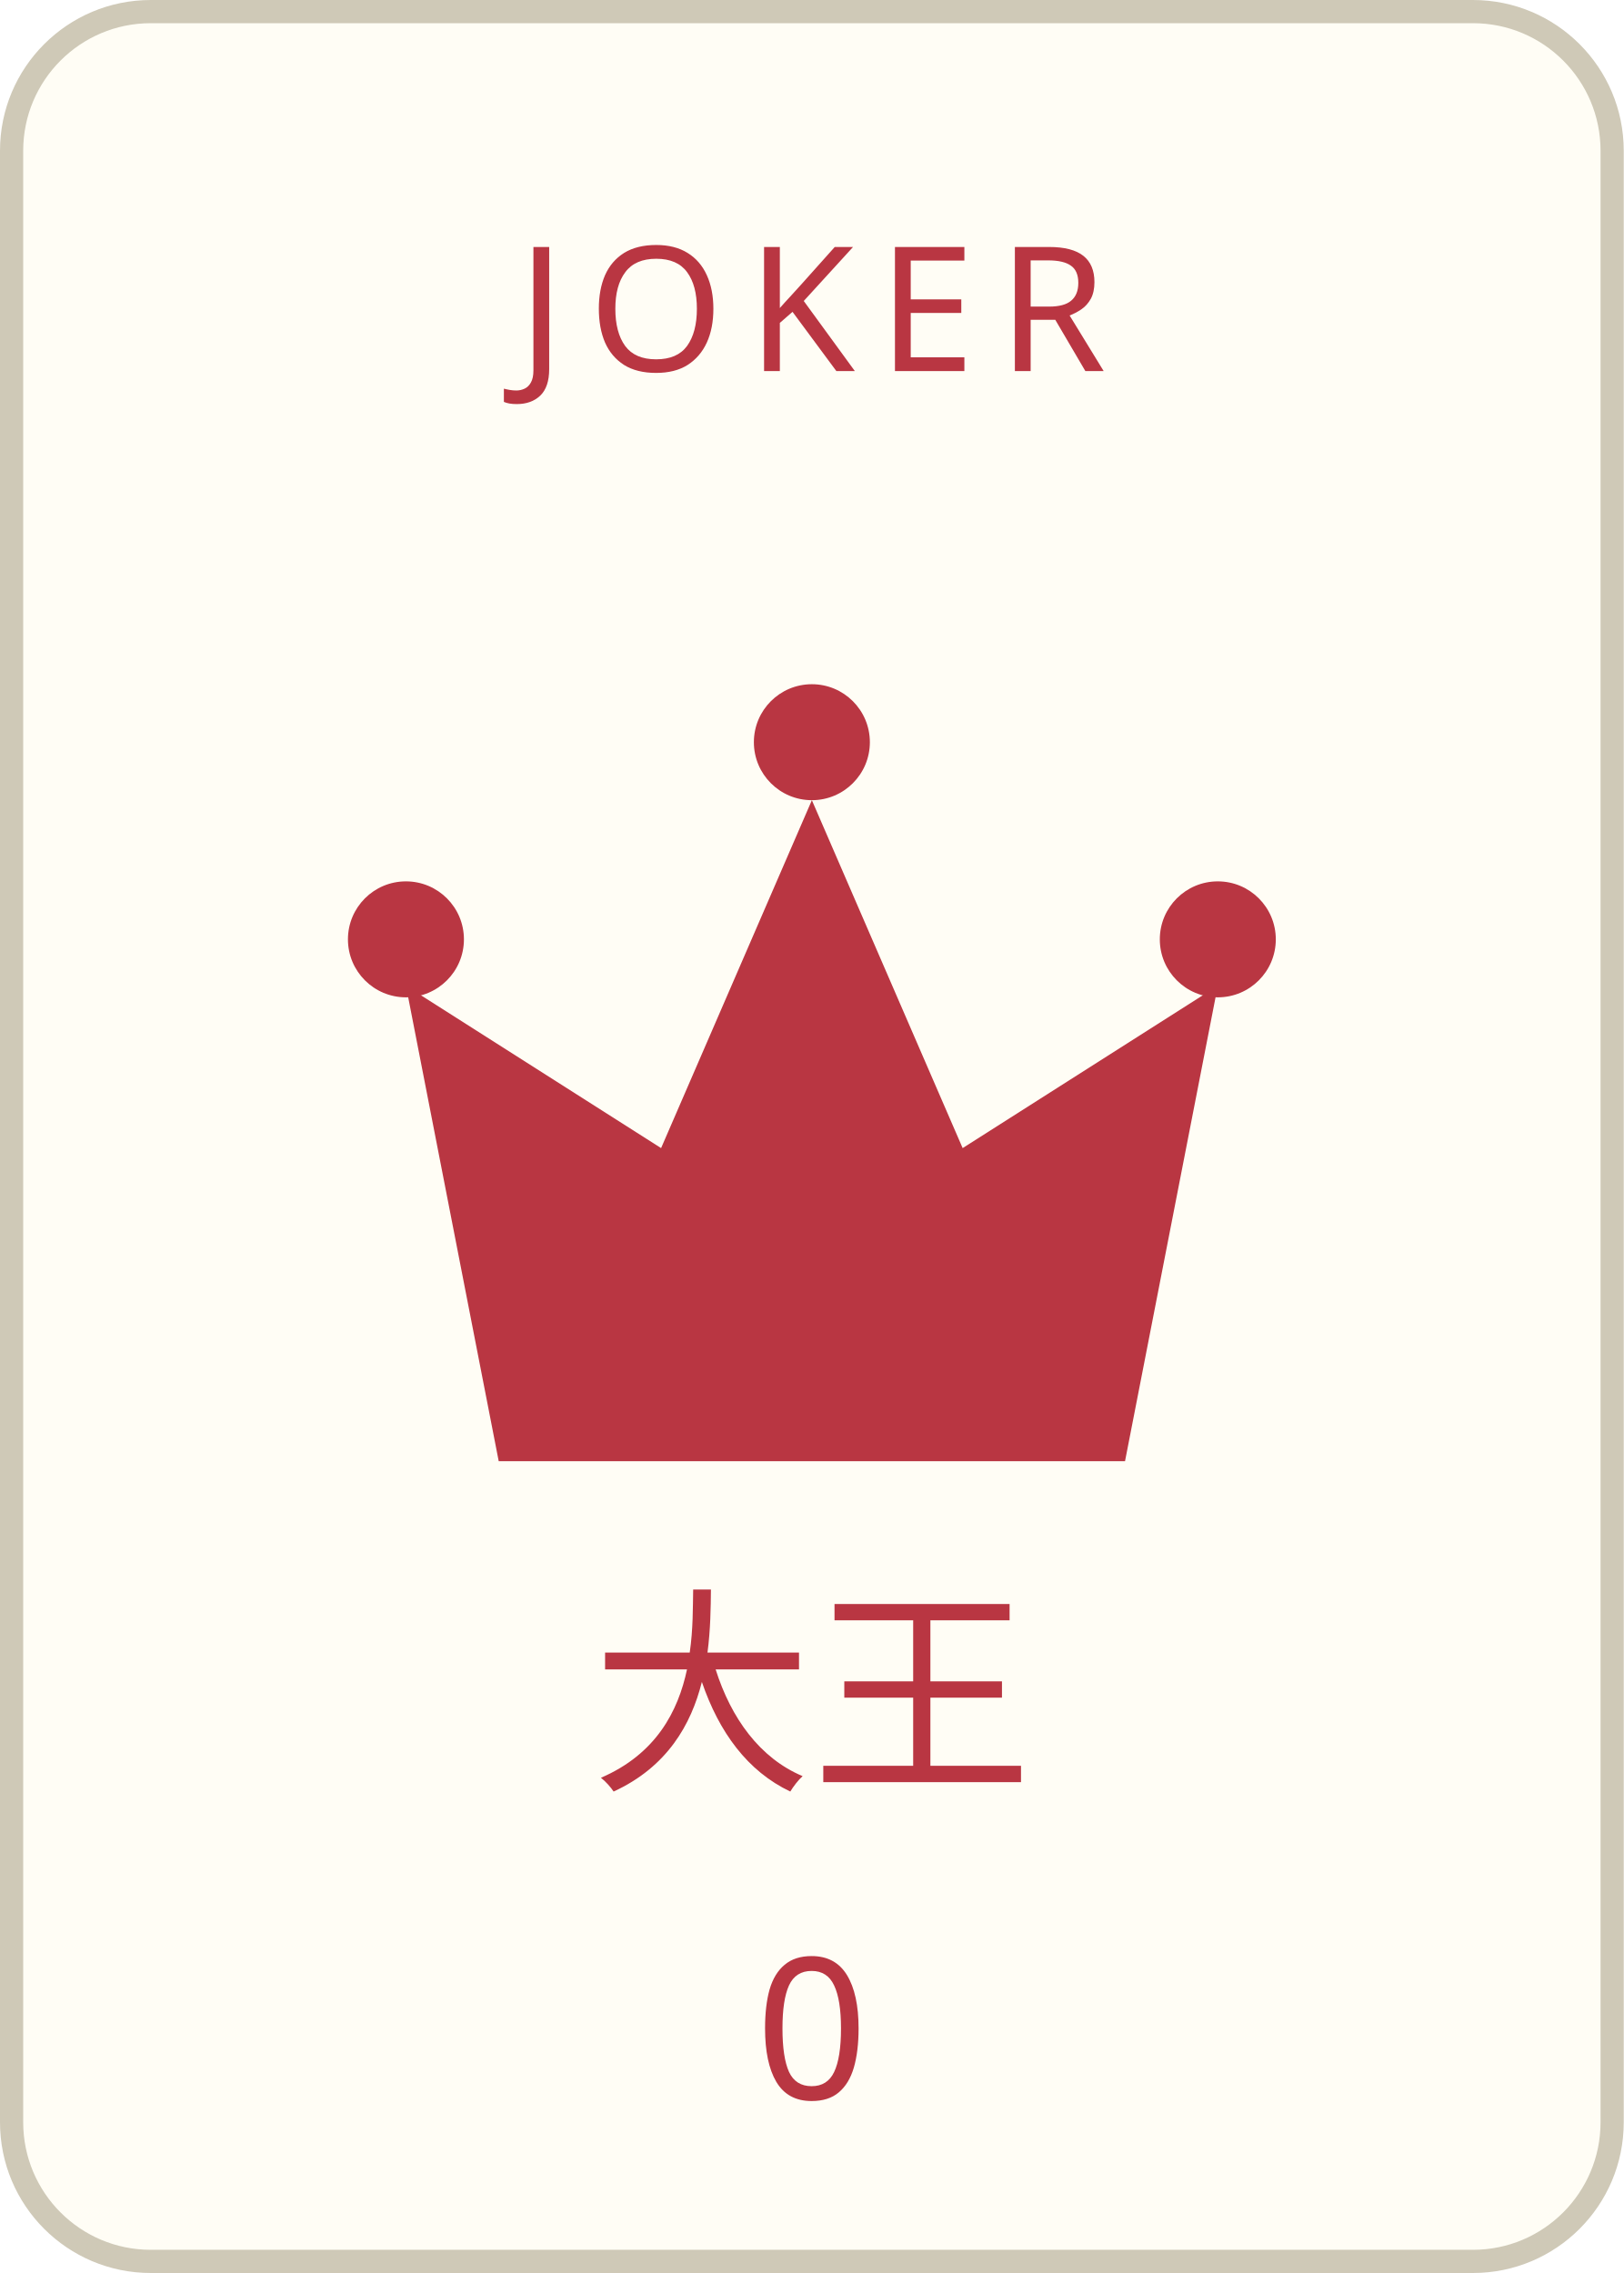
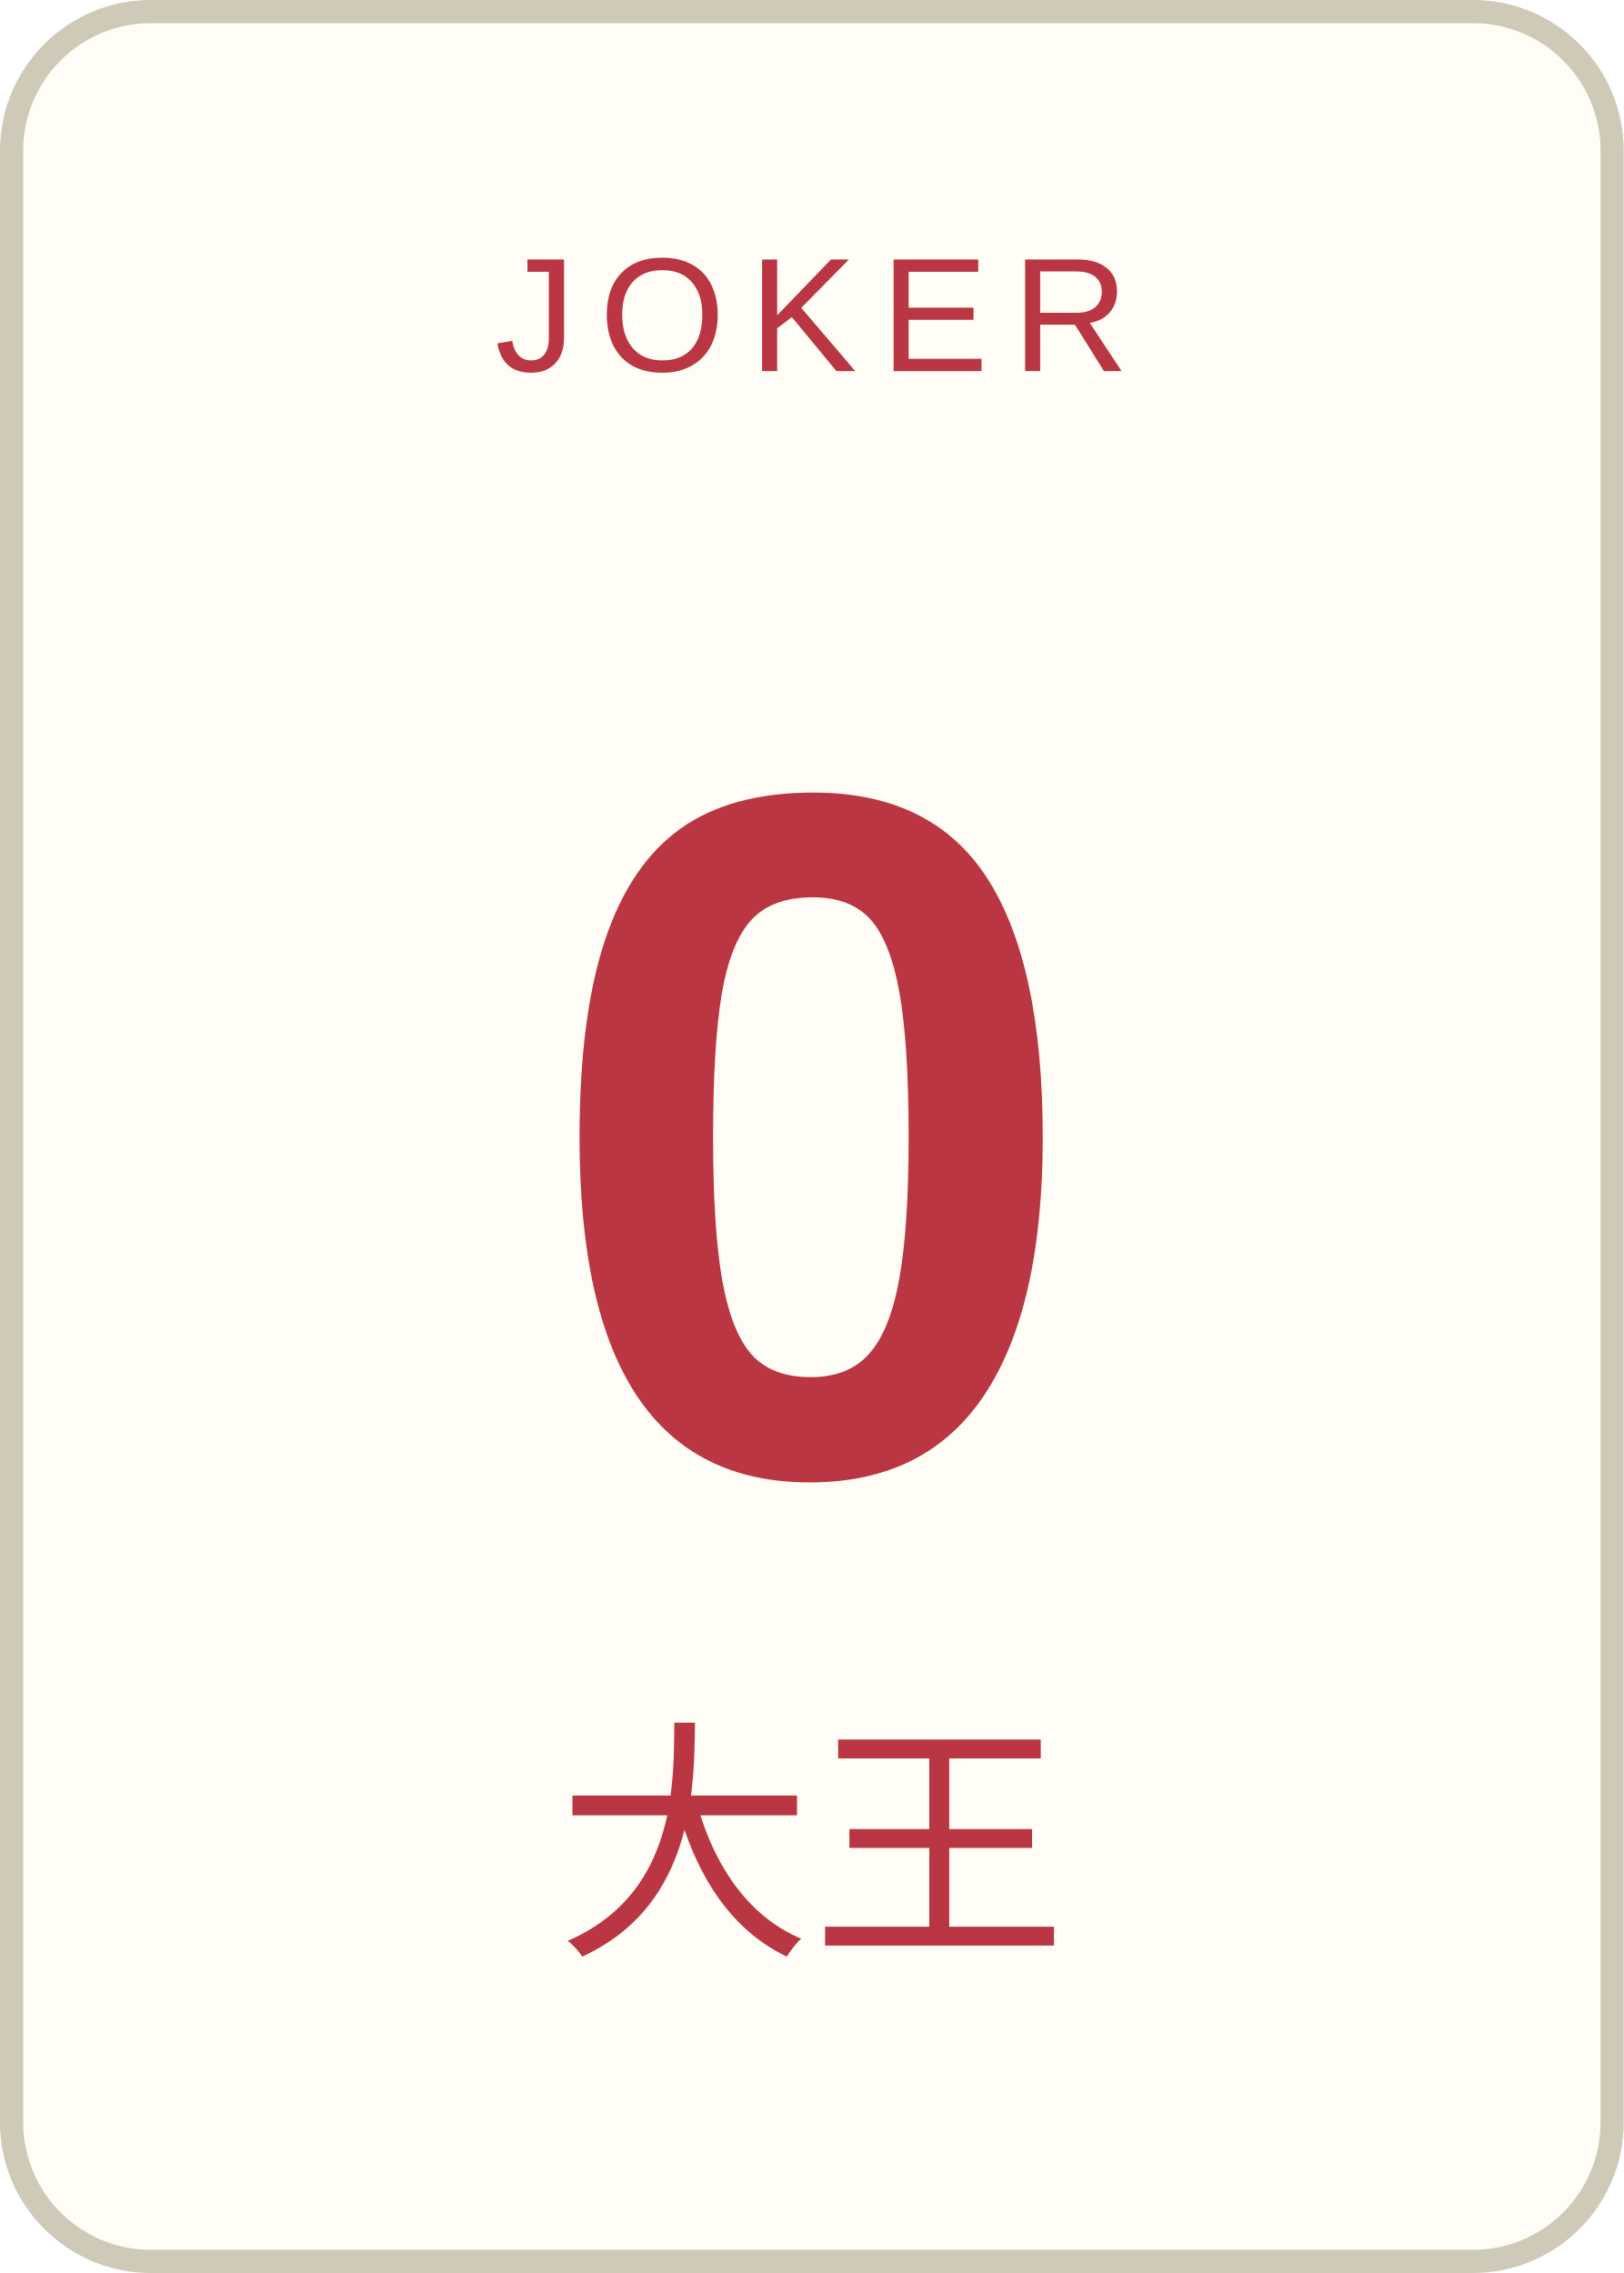
<svg xmlns="http://www.w3.org/2000/svg" width="140" height="196" viewBox="0 0 140 196">
  <rect x="1" y="1" width="138" height="194" rx="12" fill="#fffdf5" stroke="#cfc9b7" stroke-width="2" />
-   <g fill="#b93642" text-anchor="middle" font-family="sans-serif">
-     <text x="70" y="32" font-size="15" letter-spacing="2">JOKER</text>
-     <path d="M35 85L43 126H97L105 85L83 99L70 69L57 99Z" />
-     <circle cx="35" cy="81" r="5" />
-     <circle cx="70" cy="64" r="5" />
-     <circle cx="105" cy="81" r="5" />
-     <text x="70" y="153" font-size="19">大王</text>
-     <text x="70" y="181" font-size="17">0</text>
+   <g fill="#b93642" text-anchor="middle" font-family="Arial,sans-serif">
+     <text x="70" y="32" font-size="14" letter-spacing="2">JOKER</text>
+     <text x="70" y="127" font-size="84" font-weight="800">0</text>
+     <text x="70" y="167" font-size="22">大王</text>
  </g>
</svg>
